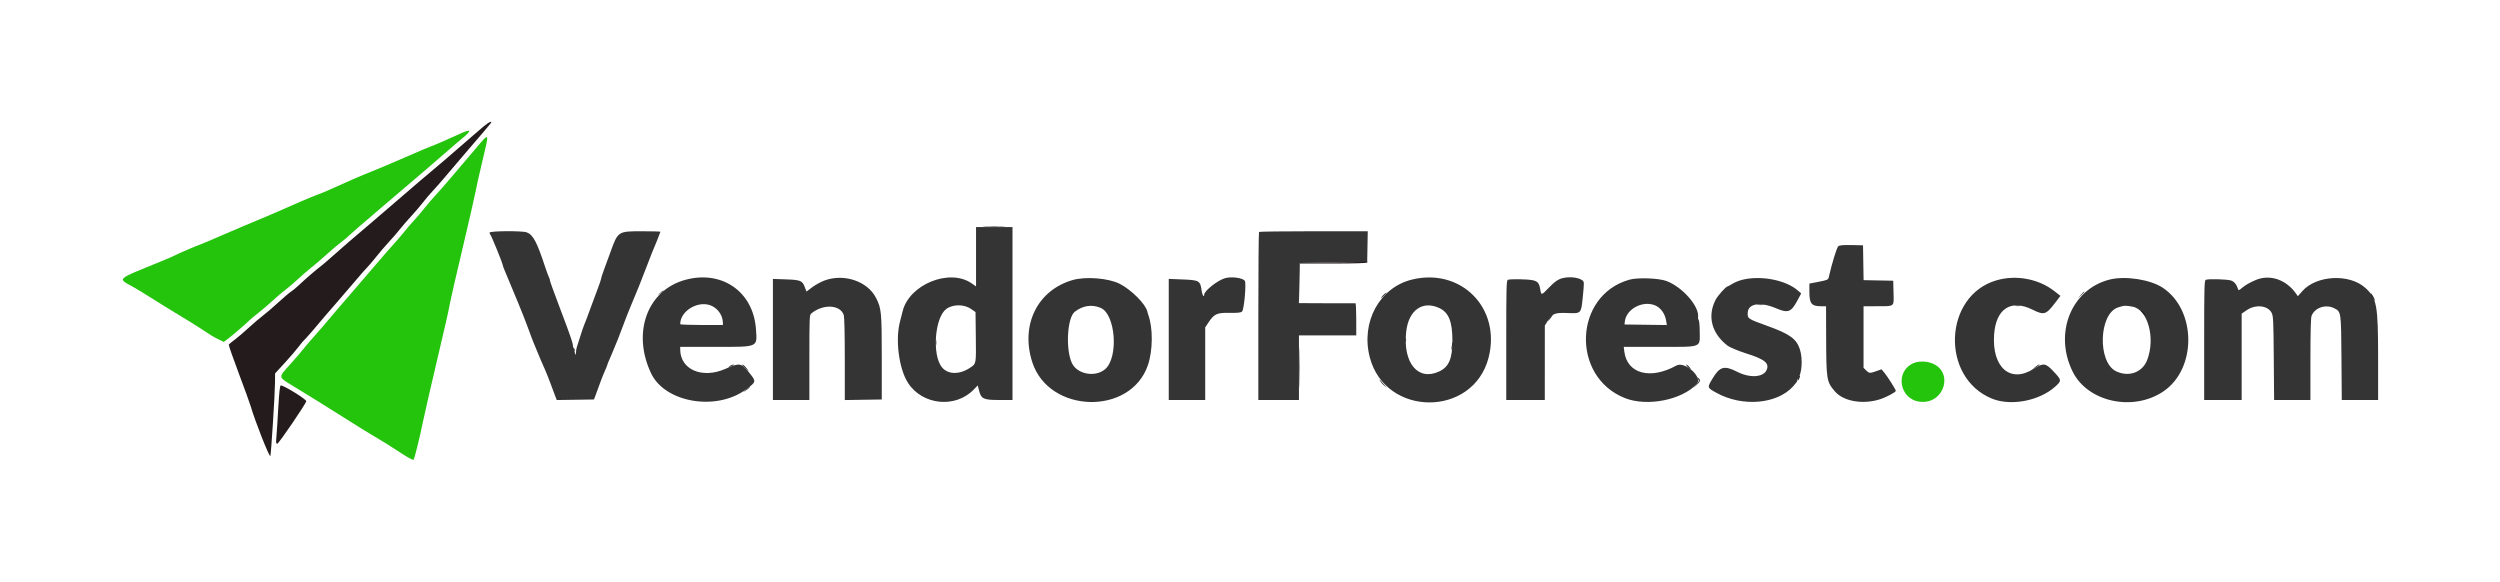
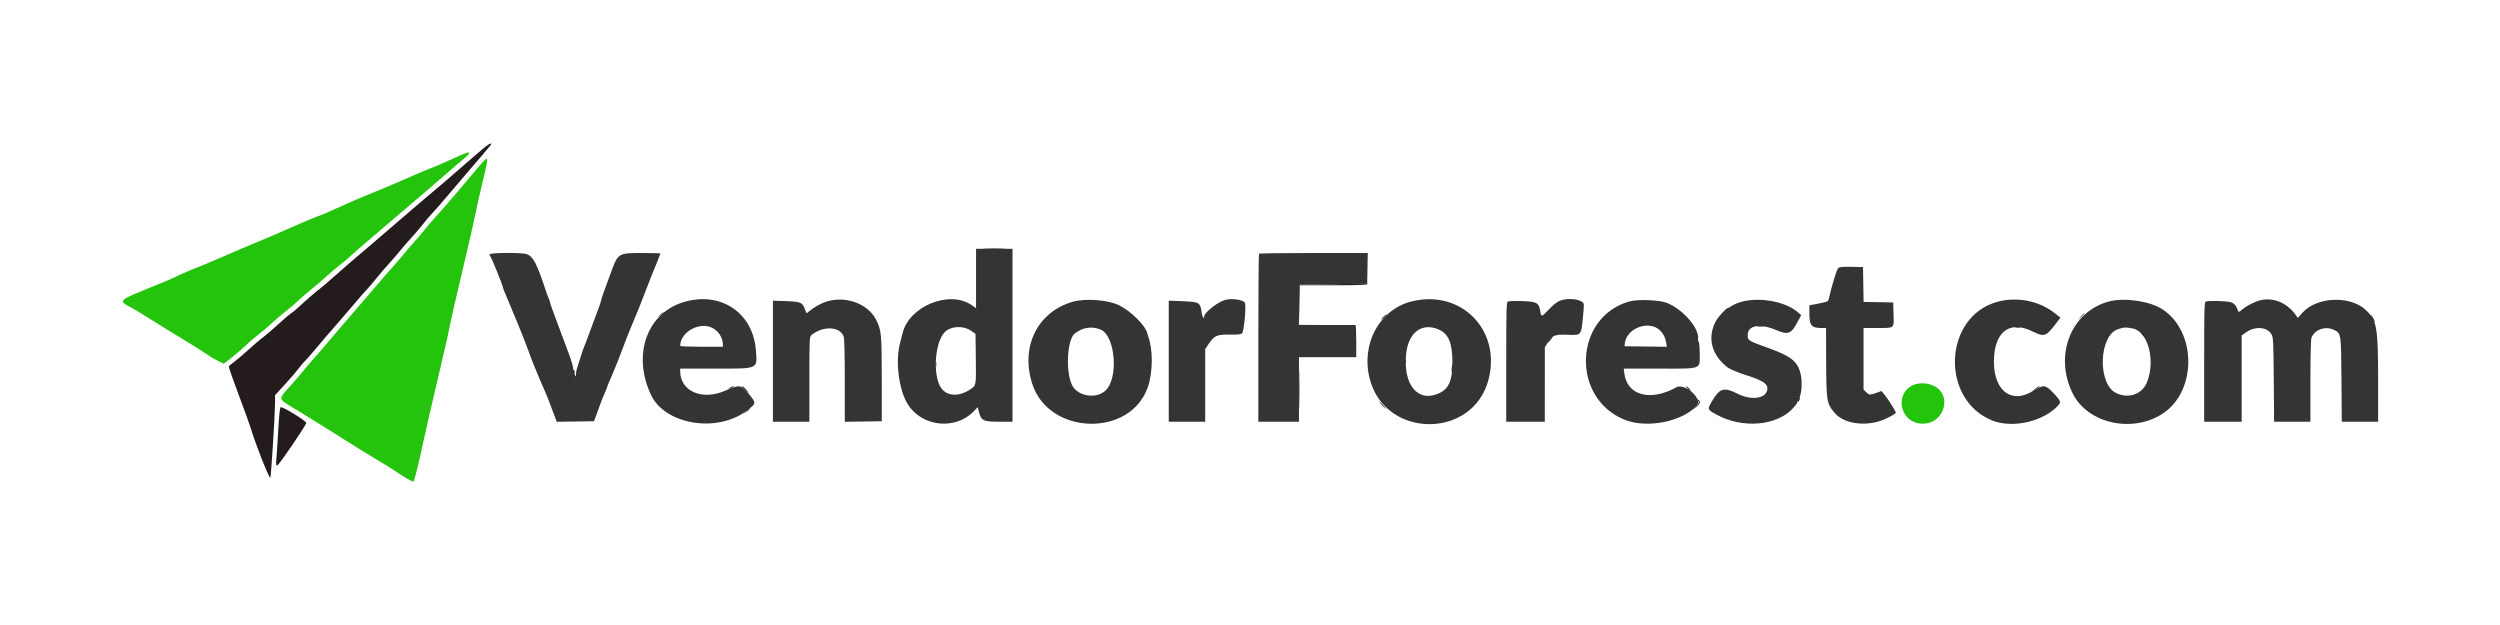
- <svg xmlns="http://www.w3.org/2000/svg" id="svg" version="1.1" width="400" height="93.04" viewBox="0, 0, 400,93.04">
+ <svg xmlns="http://www.w3.org/2000/svg" id="svg" version="1.1" width="200" height="50" viewBox="0, 0, 400,93.04">
  <g id="svgg">
    <path id="path0" d="M73.500 21.448 C 72.015 22.145,68.875 23.500,68.744 23.500 C 68.693 23.500,66.911 24.260,64.784 25.189 C 62.657 26.117,60.279 27.121,59.500 27.420 C 58.240 27.902,55.098 29.264,52.500 30.454 C 51.996 30.685,51.208 31.005,50.750 31.165 C 49.994 31.429,46.447 32.946,43.917 34.087 C 43.367 34.335,42.129 34.858,41.167 35.248 C 40.204 35.638,37.751 36.679,35.716 37.562 C 33.680 38.444,31.973 39.167,31.922 39.167 C 31.787 39.167,28.278 40.675,28.083 40.817 C 27.992 40.884,26.979 41.323,25.833 41.793 C 18.293 44.886,18.737 44.453,21.500 46.025 C 22.188 46.416,23.462 47.194,24.333 47.754 C 25.204 48.313,27.079 49.471,28.500 50.327 C 29.921 51.182,31.496 52.159,32.000 52.496 C 33.592 53.562,34.228 53.948,35.025 54.334 L 35.800 54.709 36.442 54.233 C 37.147 53.710,39.437 51.740,39.833 51.315 C 39.971 51.168,40.683 50.573,41.417 49.993 C 42.150 49.413,43.200 48.515,43.750 47.998 C 44.300 47.481,45.200 46.717,45.750 46.301 C 46.300 45.884,47.163 45.148,47.667 44.665 C 48.171 44.182,49.108 43.369,49.750 42.859 C 50.392 42.350,51.554 41.355,52.333 40.649 C 53.112 39.942,54.125 39.087,54.583 38.748 C 55.042 38.408,55.611 37.933,55.849 37.690 C 56.086 37.448,57.956 35.825,60.003 34.083 C 66.948 28.176,70.914 24.780,71.861 23.930 C 72.380 23.465,73.299 22.681,73.902 22.190 C 75.598 20.810,75.448 20.533,73.500 21.448 M76.167 23.701 C 75.296 24.723,73.659 26.653,72.529 27.988 C 71.399 29.324,70.116 30.792,69.678 31.250 C 69.240 31.708,68.467 32.608,67.960 33.250 C 67.454 33.892,66.688 34.792,66.258 35.250 C 65.829 35.708,65.127 36.525,64.697 37.066 C 64.268 37.606,63.401 38.615,62.771 39.307 C 62.140 39.999,61.247 41.019,60.786 41.574 C 60.324 42.129,58.403 44.366,56.515 46.545 C 54.628 48.724,52.830 50.824,52.520 51.212 C 52.210 51.599,51.235 52.727,50.353 53.718 C 49.471 54.709,48.582 55.750,48.376 56.033 C 48.170 56.315,47.287 57.340,46.413 58.310 C 44.489 60.445,44.469 60.291,46.860 61.740 C 49.190 63.151,52.414 65.156,55.968 67.405 C 57.406 68.315,59.047 69.327,59.615 69.655 C 60.920 70.408,62.311 71.276,64.389 72.634 C 65.300 73.229,66.090 73.641,66.168 73.561 C 66.317 73.408,67.113 70.186,67.687 67.417 C 67.985 65.976,68.555 63.509,71.348 51.557 C 71.608 50.443,71.895 49.093,71.985 48.557 C 72.075 48.022,72.976 44.095,73.988 39.832 C 74.999 35.569,75.936 31.481,76.069 30.749 C 76.202 30.016,76.691 27.828,77.156 25.886 C 78.325 20.997,78.375 21.109,76.167 23.701 M306.167 58.099 C 303.122 59.418,303.898 63.939,307.228 64.283 C 311.147 64.688,312.678 59.381,309.016 58.089 C 308.104 57.767,306.923 57.771,306.167 58.099 " stroke="none" fill="#24c40c" fill-rule="evenodd">
    </path>
    <path id="path1" d="M156.167 41.080 L 156.167 45.826 155.458 45.334 C 151.924 42.876,145.438 45.518,144.413 49.833 C 144.380 49.971,144.189 50.720,143.988 51.499 C 143.230 54.434,143.838 59.019,145.281 61.261 C 147.580 64.830,152.882 65.365,155.805 62.322 L 156.437 61.665 156.650 62.499 C 156.991 63.830,157.360 64.000,159.901 64.000 L 162.000 64.000 162.000 50.167 L 162.000 36.333 159.083 36.333 L 156.167 36.333 156.167 41.080 M78.333 37.217 C 78.333 37.336,78.399 37.505,78.480 37.592 C 78.650 37.776,80.335 41.910,80.421 42.354 C 80.452 42.519,80.585 42.901,80.714 43.202 C 80.844 43.503,81.182 44.313,81.466 45.000 C 81.749 45.688,82.404 47.262,82.921 48.500 C 83.438 49.737,84.156 51.567,84.518 52.566 C 84.879 53.565,85.276 54.615,85.401 54.900 C 85.525 55.184,85.794 55.829,85.997 56.333 C 86.201 56.837,86.467 57.475,86.588 57.750 C 86.709 58.025,86.990 58.663,87.212 59.167 C 87.433 59.671,87.821 60.646,88.073 61.333 C 88.325 62.021,88.656 62.903,88.807 63.294 L 89.083 64.005 92.059 63.961 L 95.034 63.917 95.352 63.083 C 95.527 62.625,95.829 61.800,96.022 61.250 C 96.215 60.700,96.552 59.854,96.770 59.370 C 96.988 58.886,97.167 58.447,97.167 58.395 C 97.167 58.343,97.287 58.027,97.434 57.692 C 97.581 57.357,97.764 56.933,97.842 56.750 C 98.696 54.734,99.128 53.649,99.669 52.167 C 100.020 51.204,100.547 49.854,100.841 49.167 C 101.741 47.061,102.836 44.338,103.521 42.500 C 103.880 41.537,104.243 40.600,104.328 40.417 C 104.584 39.868,105.667 37.169,105.667 37.081 C 105.667 37.037,104.373 37.000,102.792 37.001 C 98.860 37.001,98.885 36.985,97.673 40.333 C 97.291 41.387,96.796 42.739,96.573 43.337 C 96.349 43.936,96.167 44.517,96.167 44.630 C 96.167 44.743,95.912 45.491,95.600 46.293 C 95.288 47.094,94.752 48.538,94.409 49.500 C 94.065 50.462,93.654 51.550,93.495 51.917 C 93.337 52.283,93.041 53.146,92.838 53.833 C 92.635 54.521,92.401 55.256,92.318 55.466 C 92.235 55.677,92.161 56.089,92.155 56.383 C 92.145 56.820,92.119 56.856,92.011 56.583 C 91.939 56.400,91.912 56.164,91.951 56.059 C 91.990 55.953,91.943 55.818,91.845 55.757 C 91.747 55.697,91.667 55.482,91.667 55.281 C 91.667 55.080,91.472 54.391,91.235 53.749 C 90.997 53.108,90.741 52.396,90.666 52.167 C 90.590 51.938,89.959 50.257,89.264 48.433 C 88.569 46.609,88.000 45.014,88.000 44.889 C 88.000 44.764,87.927 44.532,87.838 44.373 C 87.748 44.214,87.478 43.483,87.236 42.750 C 85.902 38.698,85.301 37.564,84.281 37.178 C 83.565 36.906,78.333 36.941,78.333 37.217 M201.444 37.111 C 201.383 37.172,201.333 43.247,201.333 50.611 L 201.333 64.000 204.583 64.000 L 207.833 64.000 207.833 58.833 L 207.833 53.667 212.417 53.667 L 217.000 53.667 217.000 51.083 C 217.000 49.663,216.944 48.509,216.875 48.520 C 216.806 48.531,214.742 48.531,212.288 48.520 L 207.826 48.500 207.871 45.292 L 207.917 42.083 213.333 42.000 L 218.750 41.917 218.796 39.458 L 218.842 37.000 210.199 37.000 C 205.445 37.000,201.506 37.050,201.444 37.111 M294.131 39.391 C 293.894 39.574,293.100 42.151,292.603 44.354 C 292.512 44.757,292.386 44.814,291.002 45.083 L 289.500 45.375 289.500 46.674 C 289.500 48.590,289.837 49.000,291.408 49.000 L 292.167 49.000 292.184 53.875 C 292.208 60.819,292.246 61.059,293.588 62.627 C 294.925 64.189,297.944 64.742,300.667 63.925 C 301.683 63.619,303.333 62.761,303.333 62.537 C 303.333 62.348,302.012 60.250,301.525 59.668 L 301.039 59.087 300.228 59.377 C 299.178 59.754,299.064 59.746,298.576 59.258 L 298.167 58.848 298.167 53.924 L 298.167 49.000 300.375 48.997 C 303.188 48.994,303.022 49.134,302.964 46.820 L 302.917 44.917 300.546 44.870 L 298.175 44.824 298.129 42.037 L 298.083 39.250 296.250 39.211 C 294.936 39.182,294.336 39.233,294.131 39.391 M196.083 44.490 C 194.904 44.778,192.667 46.526,192.667 47.160 C 192.667 47.663,192.365 47.231,192.279 46.605 C 192.043 44.886,191.934 44.820,189.125 44.708 L 187.000 44.622 187.000 54.311 L 187.000 64.000 189.917 64.000 L 192.833 64.000 192.833 58.186 L 192.833 52.371 193.375 51.565 C 194.283 50.214,194.714 50.021,196.749 50.055 C 198.101 50.077,198.543 50.028,198.737 49.833 C 199.063 49.506,199.436 45.242,199.167 44.917 C 198.787 44.459,197.141 44.231,196.083 44.490 M250.046 44.495 C 249.289 44.675,248.725 45.077,247.642 46.208 C 246.629 47.267,246.596 47.267,246.424 46.224 C 246.265 45.266,246.015 44.990,245.157 44.824 C 244.296 44.658,241.649 44.620,241.264 44.768 C 241.027 44.858,241.000 45.866,241.000 54.434 L 241.000 64.000 244.083 64.000 L 247.167 64.000 247.170 58.042 L 247.173 52.083 247.666 51.298 C 248.375 50.169,248.780 50.010,250.762 50.083 C 253.035 50.167,252.971 50.237,253.258 47.389 C 253.473 45.261,253.470 45.067,253.212 44.873 C 252.565 44.388,251.189 44.224,250.046 44.495 M109.687 44.763 C 103.584 46.404,101.081 53.186,104.167 59.718 C 106.393 64.429,114.617 65.830,119.369 62.307 C 121.017 61.085,121.024 61.052,119.917 59.681 C 118.586 58.034,118.384 58.000,116.020 59.036 C 112.338 60.648,108.833 59.124,108.833 55.910 L 108.833 55.500 114.500 55.500 C 121.434 55.500,121.168 55.619,120.947 52.604 C 120.513 46.672,115.519 43.194,109.687 44.763 M131.877 44.896 C 131.306 45.113,130.433 45.595,129.938 45.969 L 129.038 46.649 128.755 45.906 C 128.370 44.898,128.071 44.780,125.708 44.698 L 123.667 44.626 123.667 54.313 L 123.667 64.000 126.583 64.000 L 129.500 64.000 129.500 57.204 C 129.500 50.893,129.521 50.390,129.796 50.162 C 131.675 48.607,134.414 48.724,134.993 50.384 C 135.102 50.698,135.167 53.318,135.167 57.445 L 135.167 64.008 138.125 63.962 L 141.083 63.917 141.083 57.167 C 141.082 49.930,141.026 49.350,140.163 47.659 C 138.795 44.978,135.003 43.713,131.877 44.896 M171.583 44.818 C 165.964 46.469,163.250 52.021,165.165 57.949 C 167.826 66.185,180.873 66.535,183.657 58.446 C 184.472 56.077,184.496 52.430,183.710 50.333 C 183.658 50.196,183.596 49.981,183.570 49.856 C 183.331 48.682,181.020 46.356,179.151 45.409 C 177.341 44.492,173.669 44.205,171.583 44.818 M225.917 44.732 C 220.718 45.999,217.704 51.545,219.161 57.158 C 221.658 66.772,235.722 66.807,238.178 57.206 C 240.195 49.320,233.796 42.810,225.917 44.732 M260.711 44.747 C 251.781 47.249,251.315 60.311,260.033 63.711 C 263.577 65.092,269.113 63.993,271.487 61.436 C 272.489 60.356,269.570 57.738,268.206 58.494 C 264.042 60.802,260.324 59.792,259.889 56.236 L 259.799 55.500 265.474 55.500 C 272.427 55.500,271.971 55.670,271.957 53.080 C 271.952 52.165,271.880 51.328,271.797 51.221 C 271.714 51.113,271.663 50.925,271.684 50.804 C 271.970 49.112,269.286 45.986,266.681 44.976 C 265.463 44.504,262.047 44.373,260.711 44.747 M278.796 44.759 C 278.271 44.886,277.542 45.180,277.174 45.412 C 276.807 45.644,276.458 45.833,276.398 45.833 C 276.157 45.833,274.847 47.297,274.512 47.940 C 273.134 50.584,273.850 53.340,276.429 55.321 C 276.753 55.570,278.231 56.185,279.333 56.529 C 282.361 57.475,283.152 58.118,282.649 59.223 C 282.120 60.384,279.965 60.511,277.980 59.500 C 275.893 58.436,275.176 58.623,274.030 60.528 C 273.120 62.040,273.114 62.016,274.671 62.871 C 278.812 65.145,284.340 64.664,286.908 61.808 C 287.330 61.338,287.637 60.915,287.589 60.867 C 287.542 60.820,287.574 60.694,287.662 60.589 C 288.303 59.817,288.471 57.481,287.996 55.944 C 287.471 54.243,286.395 53.452,282.876 52.181 C 279.617 51.005,279.600 50.994,279.636 50.039 C 279.692 48.553,281.644 48.249,284.187 49.330 C 286.075 50.134,286.576 49.955,287.558 48.127 L 288.191 46.948 287.637 46.468 C 285.714 44.801,281.769 44.038,278.796 44.759 M319.478 44.839 C 310.951 47.273,310.432 60.426,318.731 63.789 C 321.735 65.006,326.278 64.144,328.815 61.876 C 329.895 60.910,329.885 60.825,328.517 59.375 C 327.286 58.070,326.929 58.031,325.351 59.032 C 321.674 61.365,318.711 58.805,319.053 53.592 C 319.328 49.404,321.725 47.825,325.199 49.542 C 327.060 50.462,327.350 50.375,328.813 48.462 L 329.670 47.341 328.731 46.604 C 326.206 44.622,322.629 43.940,319.478 44.839 M337.536 44.732 C 331.392 46.285,328.575 53.328,331.637 59.483 C 334.052 64.339,341.328 65.904,346.167 62.608 C 351.494 58.980,351.436 49.646,346.063 46.052 C 344.075 44.723,340.044 44.099,337.536 44.732 M360.917 44.803 C 359.916 45.229,359.264 45.606,358.687 46.092 C 358.209 46.494,358.160 46.505,358.071 46.223 C 357.845 45.500,357.492 45.070,356.972 44.884 C 356.395 44.678,353.391 44.591,352.930 44.768 C 352.694 44.858,352.667 45.866,352.667 54.434 L 352.667 64.000 355.667 64.000 L 358.667 64.000 358.667 57.091 L 358.667 50.183 359.450 49.644 C 360.878 48.661,362.802 48.846,363.447 50.029 C 363.723 50.534,363.755 51.185,363.803 57.292 L 363.857 64.000 366.762 64.000 L 369.667 64.000 369.667 57.511 C 369.667 53.324,369.730 50.856,369.844 50.555 C 370.351 49.223,372.110 48.624,373.474 49.320 C 374.585 49.887,374.578 49.834,374.634 57.292 L 374.684 64.000 377.592 64.000 L 380.500 64.000 380.498 57.208 C 380.494 48.787,380.300 47.729,378.447 46.055 C 375.897 43.751,370.617 44.028,368.368 46.584 L 367.656 47.392 367.373 46.988 C 365.792 44.729,363.171 43.842,360.917 44.803 M113.965 48.982 C 114.974 49.497,115.638 50.533,115.659 51.625 L 115.667 52.000 112.250 52.000 C 110.371 52.000,108.833 51.938,108.833 51.863 C 108.833 49.655,111.905 47.931,113.965 48.982 M264.735 48.827 C 265.674 49.185,266.388 50.140,266.579 51.295 L 266.697 52.007 263.307 51.962 L 259.917 51.917 259.976 51.417 C 260.206 49.464,262.757 48.076,264.735 48.827 M155.395 49.449 L 156.083 49.932 156.130 53.758 C 156.186 58.277,156.204 58.172,155.255 58.812 C 153.518 59.985,151.640 59.950,150.678 58.727 C 149.116 56.741,149.565 50.840,151.384 49.453 C 152.434 48.652,154.258 48.650,155.395 49.449 M176.083 49.248 C 178.502 50.242,179.013 57.224,176.804 59.083 C 175.208 60.426,172.314 59.869,171.490 58.061 C 170.475 55.834,170.758 50.835,171.952 49.894 C 173.220 48.896,174.674 48.668,176.083 49.248 M230.268 49.277 C 231.790 49.977,232.384 51.444,232.385 54.500 C 232.386 57.395,231.820 58.711,230.263 59.436 C 226.864 61.019,224.426 58.052,224.997 53.027 C 225.383 49.629,227.601 48.052,230.268 49.277 M341.208 49.069 C 343.654 49.511,344.908 54.113,343.538 57.628 C 342.775 59.589,340.616 60.371,338.600 59.417 C 335.557 57.978,335.800 50.148,338.917 49.177 C 339.933 48.861,340.031 48.856,341.208 49.069 " stroke="none" fill="#343434" fill-rule="evenodd">
    </path>
    <path id="path2" d="M77.398 20.208 C 76.931 20.598,75.948 21.442,75.214 22.083 C 72.525 24.435,69.622 26.930,69.007 27.417 C 68.660 27.692,66.552 29.492,64.322 31.417 C 62.093 33.342,59.734 35.367,59.081 35.917 C 56.798 37.837,54.763 39.593,53.285 40.917 C 52.466 41.650,51.598 42.395,51.357 42.573 C 50.653 43.090,48.822 44.666,47.911 45.539 C 47.450 45.981,46.850 46.481,46.578 46.650 C 46.306 46.820,45.371 47.614,44.500 48.415 C 43.629 49.216,42.513 50.173,42.019 50.541 C 41.525 50.910,40.513 51.773,39.769 52.460 C 39.025 53.148,38.028 53.999,37.554 54.351 C 37.079 54.704,36.652 55.055,36.605 55.131 C 36.558 55.208,37.267 57.253,38.182 59.677 C 39.096 62.100,39.965 64.496,40.112 65.000 C 40.816 67.410,43.077 73.145,43.253 72.969 C 43.366 72.856,43.993 63.000,44.004 61.167 L 44.012 59.750 45.614 58.000 C 46.495 57.038,47.503 55.862,47.854 55.387 C 48.205 54.913,48.572 54.475,48.669 54.415 C 48.808 54.329,51.018 51.779,52.062 50.500 C 52.174 50.362,53.125 49.265,54.175 48.062 C 55.224 46.858,56.544 45.320,57.108 44.645 C 57.671 43.969,58.389 43.154,58.704 42.833 C 59.019 42.512,59.699 41.713,60.216 41.058 C 60.732 40.402,61.664 39.314,62.286 38.641 C 62.908 37.967,63.677 37.079,63.995 36.666 C 64.313 36.254,65.122 35.320,65.793 34.590 C 66.464 33.861,67.329 32.848,67.715 32.340 C 68.101 31.832,68.806 31.004,69.283 30.500 C 69.759 29.996,70.621 29.016,71.199 28.323 C 71.777 27.629,73.600 25.490,75.250 23.570 C 78.995 19.210,78.765 19.500,78.478 19.500 C 78.351 19.500,77.865 19.819,77.398 20.208 M157.533 36.291 C 158.331 36.321,159.681 36.321,160.533 36.291 C 161.386 36.261,160.733 36.236,159.083 36.236 C 157.433 36.235,156.736 36.260,157.533 36.291 M213.333 41.997 L 207.917 42.083 207.911 45.292 L 207.906 48.500 207.956 45.333 L 208.007 42.167 213.327 42.167 C 216.694 42.167,218.685 42.105,218.750 42.000 C 218.807 41.908,218.830 41.851,218.802 41.872 C 218.773 41.893,216.313 41.949,213.333 41.997 M105.536 46.958 C 105.138 47.348,105.131 47.367,105.492 47.086 C 106.203 46.532,106.237 46.500,106.119 46.500 C 106.057 46.500,105.794 46.706,105.536 46.958 M332.906 47.208 L 332.417 47.750 332.958 47.260 C 333.463 46.804,333.577 46.667,333.448 46.667 C 333.419 46.667,333.175 46.910,332.906 47.208 M221.500 47.047 C 221.362 47.159,221.140 47.400,221.006 47.583 C 220.872 47.767,221.004 47.696,221.298 47.427 C 221.778 46.988,221.917 46.823,221.792 46.839 C 221.769 46.842,221.637 46.935,221.500 47.047 M379.552 47.486 C 379.750 47.848,379.937 48.118,379.968 48.087 C 380.049 48.007,379.532 47.040,379.347 46.925 C 379.262 46.873,379.354 47.125,379.552 47.486 M281.208 48.786 C 281.460 48.824,281.873 48.824,282.125 48.786 C 282.377 48.748,282.171 48.717,281.667 48.717 C 281.162 48.717,280.956 48.748,281.208 48.786 M322.458 48.951 C 322.665 48.991,323.002 48.991,323.208 48.951 C 323.415 48.911,323.246 48.879,322.833 48.879 C 322.421 48.879,322.252 48.911,322.458 48.951 M342.825 50.074 C 343.045 50.308,343.250 50.500,343.280 50.500 C 343.431 50.500,342.891 49.827,342.674 49.744 C 342.537 49.691,342.605 49.840,342.825 50.074 M248.135 50.625 C 247.841 50.967,247.621 51.333,247.709 51.333 C 247.743 51.333,247.937 51.108,248.140 50.833 C 248.542 50.290,248.538 50.155,248.135 50.625 M207.908 58.833 C 207.908 61.721,207.930 62.902,207.958 61.458 C 207.986 60.015,207.986 57.652,207.958 56.208 C 207.930 54.765,207.908 55.946,207.908 58.833 M224.875 54.417 C 224.877 54.783,224.911 54.914,224.951 54.706 C 224.991 54.499,224.990 54.199,224.948 54.040 C 224.906 53.880,224.874 54.050,224.875 54.417 M149.712 54.833 C 149.712 55.246,149.745 55.415,149.784 55.208 C 149.824 55.002,149.824 54.665,149.784 54.458 C 149.745 54.252,149.712 54.421,149.712 54.833 M232.354 54.917 C 232.340 55.100,232.290 55.438,232.243 55.667 L 232.157 56.083 232.336 55.674 C 232.434 55.450,232.484 55.112,232.447 54.924 C 232.380 54.592,232.378 54.592,232.354 54.917 M116.740 58.593 C 116.422 58.848,116.422 58.849,116.750 58.698 C 116.933 58.614,117.196 58.503,117.333 58.452 C 117.549 58.372,117.548 58.358,117.324 58.346 C 117.181 58.339,116.918 58.450,116.740 58.593 M118.974 58.625 C 119.163 58.785,119.452 59.070,119.617 59.258 C 119.782 59.446,119.845 59.483,119.758 59.341 C 119.475 58.882,118.946 58.333,118.786 58.333 C 118.700 58.333,118.784 58.465,118.974 58.625 M270.048 58.717 C 270.251 58.928,270.447 59.078,270.485 59.051 C 270.582 58.981,269.976 58.333,269.813 58.333 C 269.739 58.333,269.845 58.506,270.048 58.717 M325.583 58.765 L 325.083 59.194 325.667 58.818 C 326.415 58.335,326.417 58.333,326.236 58.334 C 326.152 58.335,325.858 58.528,325.583 58.765 M287.722 60.429 C 287.617 60.651,287.594 60.833,287.671 60.833 C 287.816 60.833,288.075 60.186,287.972 60.083 C 287.940 60.051,287.827 60.206,287.722 60.429 M271.676 60.619 C 271.885 60.955,271.861 61.039,271.412 61.536 L 270.917 62.083 271.458 61.594 C 272.068 61.043,272.124 60.810,271.723 60.479 C 271.470 60.270,271.466 60.282,271.676 60.619 M220.798 60.917 C 220.892 61.100,221.183 61.437,221.443 61.666 L 221.917 62.082 221.418 61.499 C 220.628 60.576,220.617 60.566,220.798 60.917 M44.524 65.292 C 44.412 67.285,44.275 69.385,44.220 69.958 C 44.140 70.802,44.167 71.000,44.362 71.000 C 44.592 71.000,49.000 64.530,49.000 64.192 C 49.000 63.872,45.440 61.667,44.924 61.667 C 44.786 61.667,44.668 62.743,44.524 65.292 M119.333 62.354 C 118.752 62.863,118.752 62.864,119.287 62.508 C 119.582 62.312,119.867 62.080,119.921 61.992 C 120.082 61.732,119.949 61.814,119.333 62.354 " stroke="none" fill="#241c1c" fill-rule="evenodd">
    </path>
    <path id="path3" d="" stroke="none" fill="#2cc820" fill-rule="evenodd">
    </path>
    <path id="path4" d="" stroke="none" fill="#2c5c20" fill-rule="evenodd" />
  </g>
</svg>
